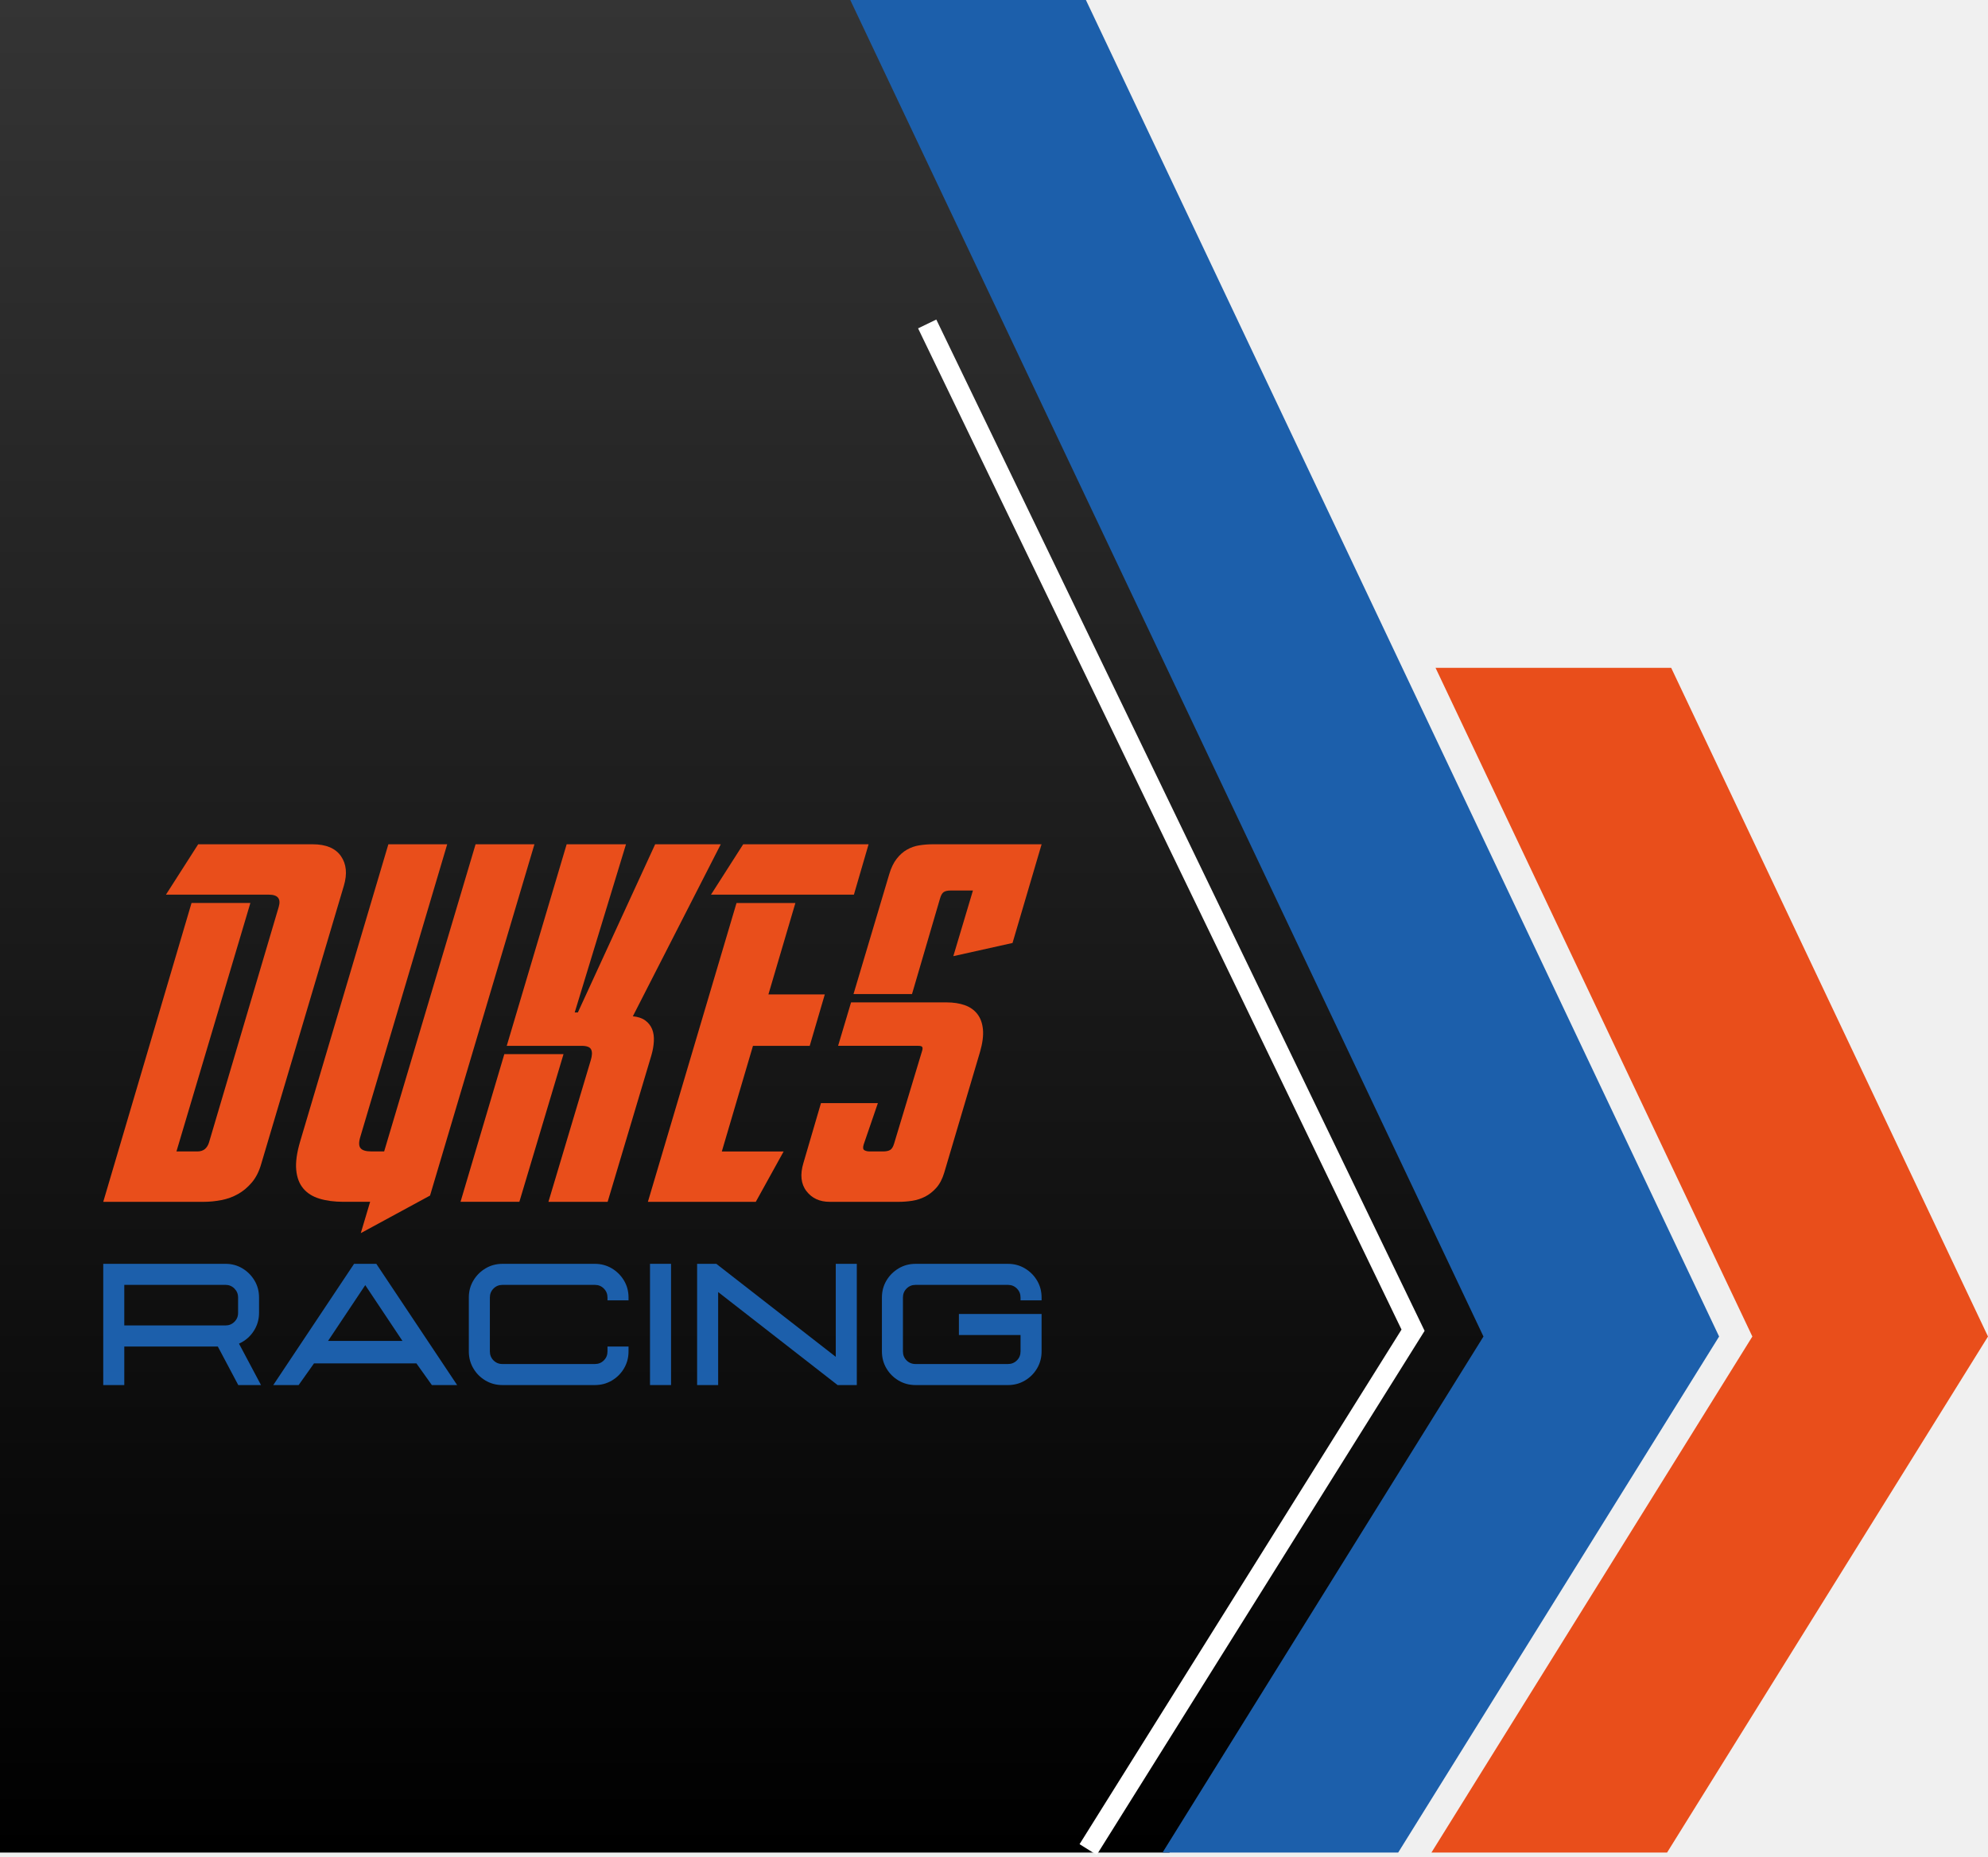
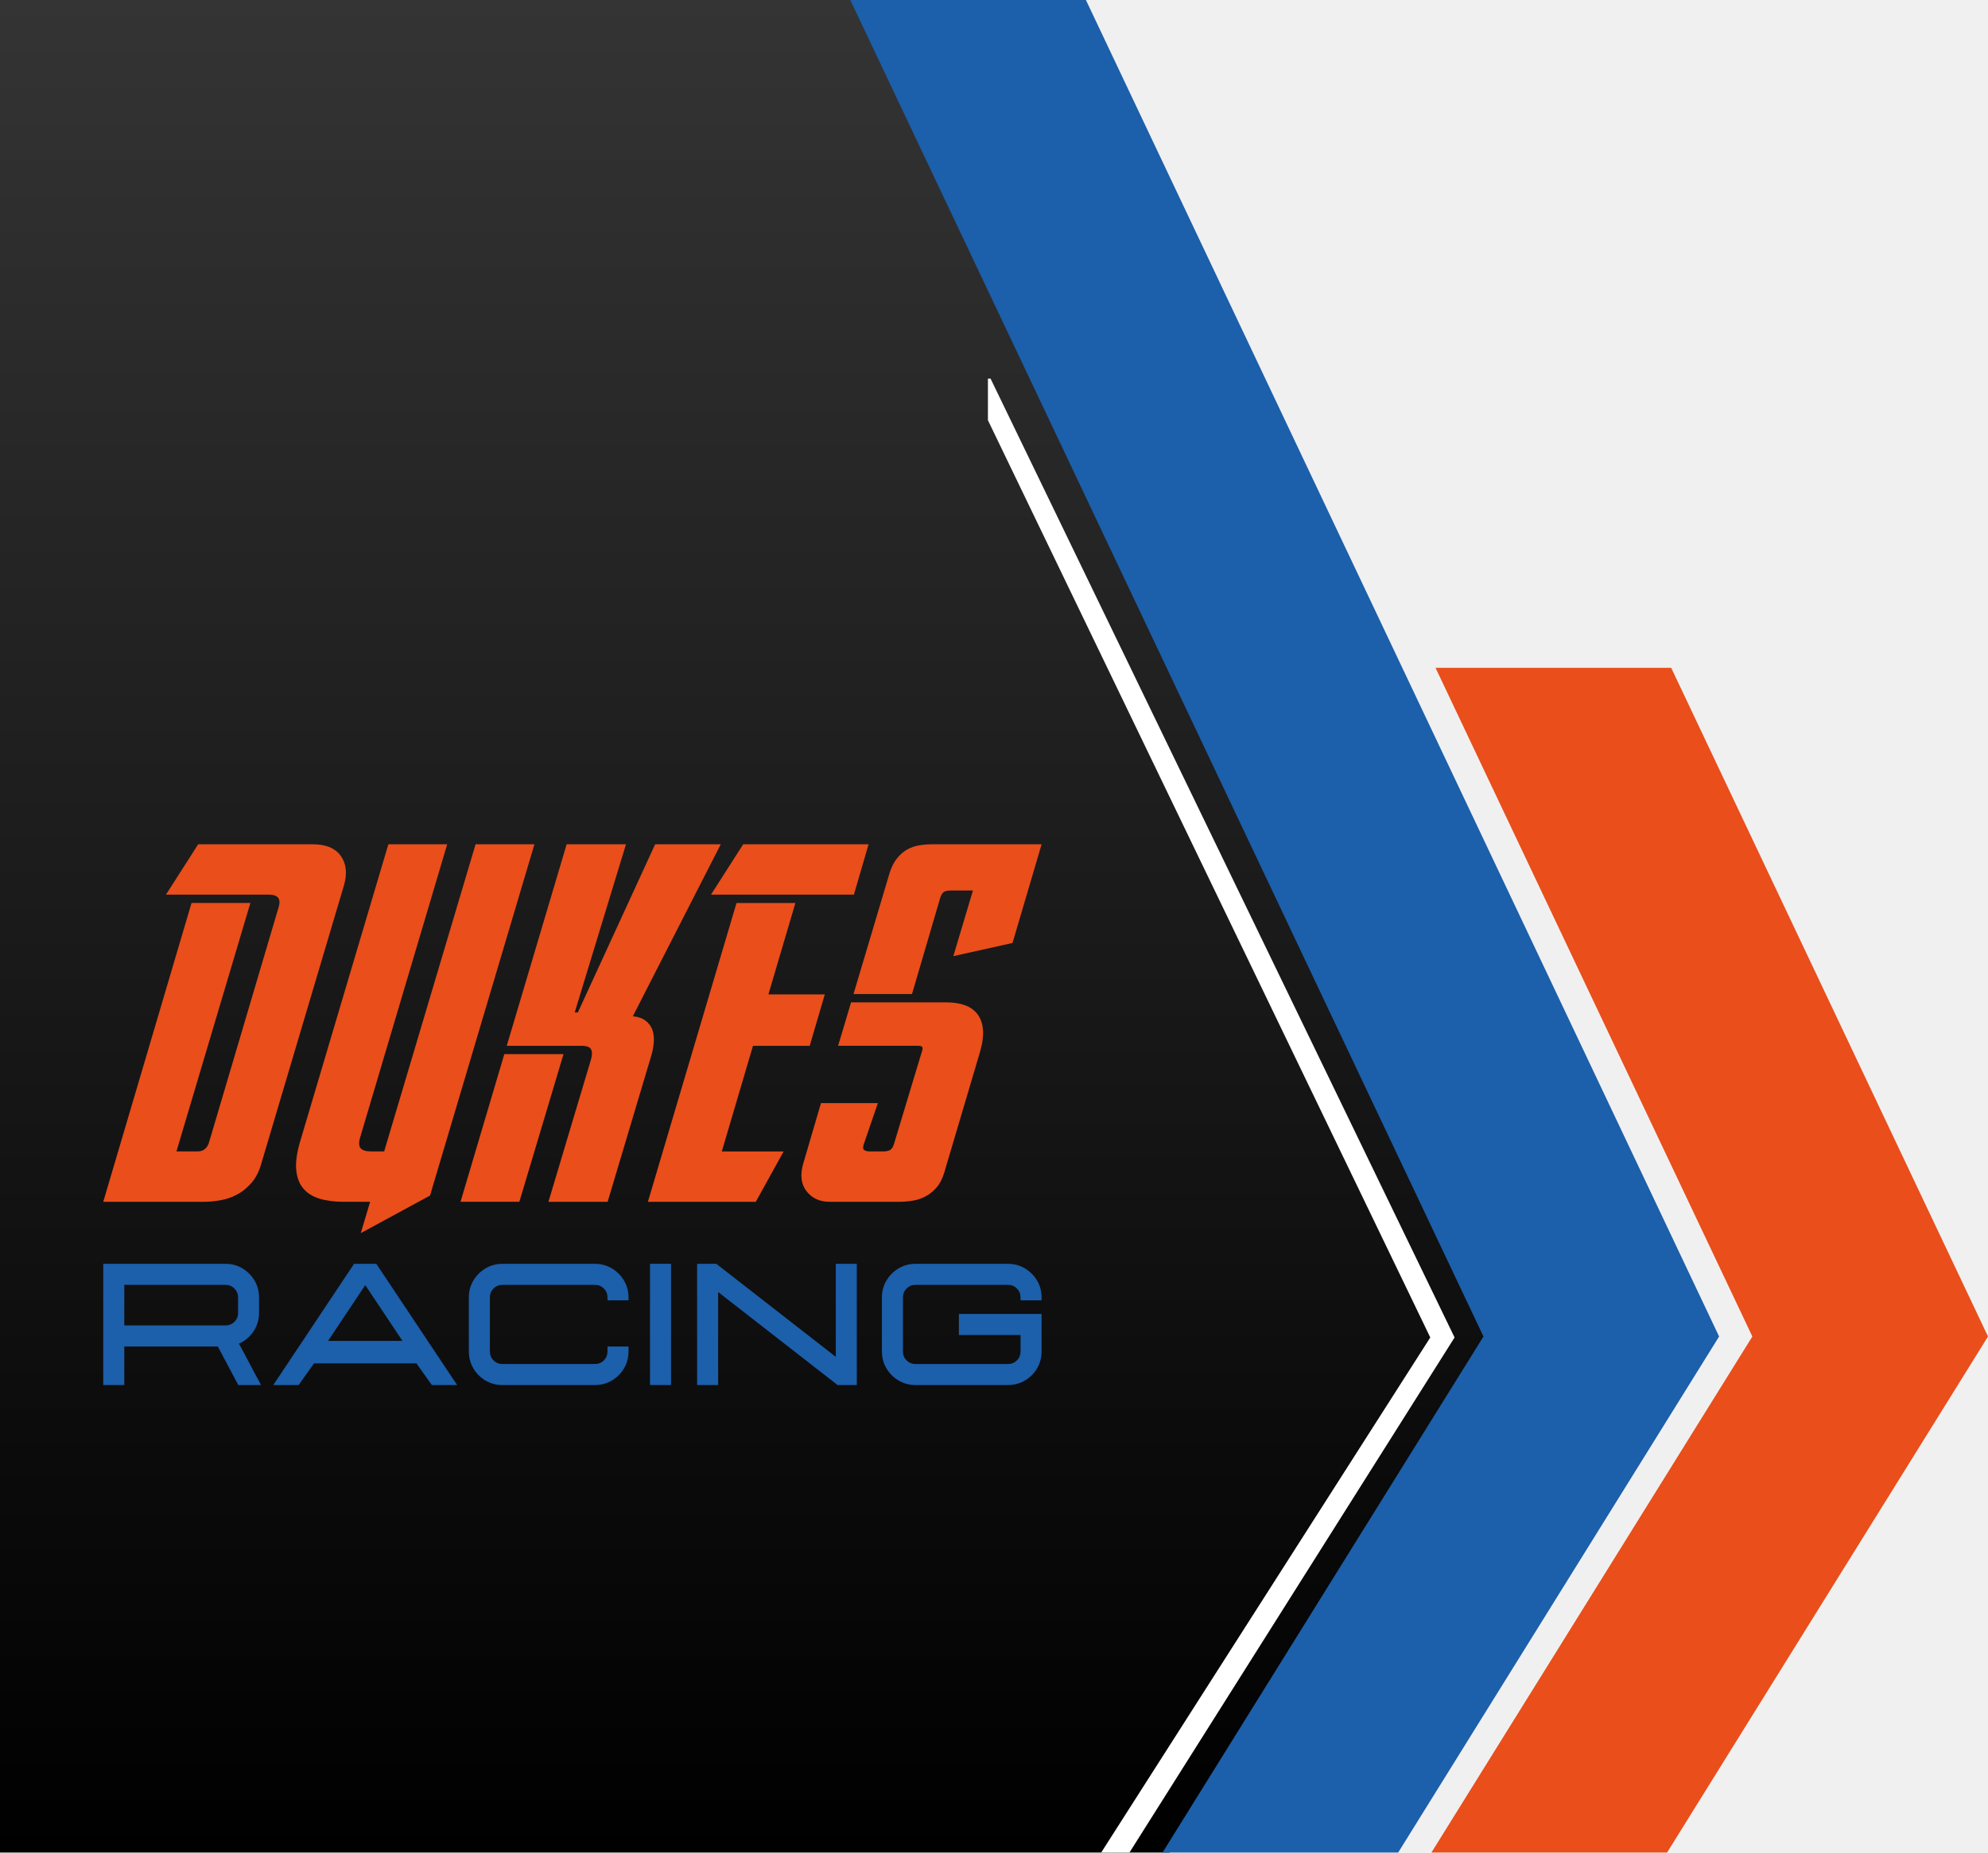
- <svg xmlns="http://www.w3.org/2000/svg" width="982" height="917" viewBox="0 0 982 917" fill="none">
+ <svg xmlns="http://www.w3.org/2000/svg" width="982" height="915" viewBox="0 0 982 915" fill="none">
  <g clip-path="url(#clip0_0_1)">
    <path d="M738 660.116L577.683 915H-1V0H421.698L738 660.116Z" fill="url(#paint0_linear_0_1)" />
    <path d="M111.383 654.651C113.109 654.651 114.578 654.057 115.789 652.857C117 651.657 117.606 650.199 117.606 648.472V640.825C117.606 639.098 117 637.629 115.789 636.418C114.578 635.207 113.109 634.602 111.383 634.602H61.395V654.651H111.383ZM128.931 684.097H117.696L107.593 665.057H61.395V684.097H51V624.207H111.383C114.444 624.207 117.225 624.959 119.736 626.461C122.237 627.964 124.244 629.971 125.724 632.471C127.216 634.972 127.956 637.764 127.956 640.825V648.472C127.956 651.758 127.059 654.763 125.276 657.488C123.493 660.224 121.082 662.265 118.054 663.633L128.931 684.097Z" fill="#1C5FAB" />
    <path d="M180.422 634.736L198.8 662.298H162.044L180.422 634.736ZM174.905 624.207L134.986 684.097H147.511L155.114 673.377H205.685L213.321 684.097H225.813L185.883 624.207H174.905Z" fill="#1C5FAB" />
    <path d="M293.854 684.097H248.205C245.144 684.097 242.352 683.356 239.829 681.865C237.306 680.374 235.299 678.378 233.819 675.855C232.327 673.332 231.587 670.54 231.587 667.479V640.836C231.587 637.775 232.327 634.994 233.819 632.483C235.31 629.971 237.317 627.975 239.829 626.472C242.341 624.97 245.144 624.218 248.205 624.218H293.854C296.915 624.218 299.707 624.97 302.23 626.472C304.742 627.975 306.749 629.982 308.24 632.483C309.732 634.983 310.472 637.775 310.472 640.836V642.26H300.077V640.836C300.077 639.109 299.483 637.641 298.283 636.43C297.083 635.219 295.614 634.613 293.854 634.613H248.205C246.456 634.613 244.976 635.219 243.776 636.43C242.576 637.641 241.982 639.109 241.982 640.836V667.479C241.982 669.228 242.576 670.708 243.776 671.908C244.976 673.108 246.445 673.702 248.205 673.702H293.854C295.603 673.702 297.083 673.108 298.283 671.908C299.483 670.708 300.077 669.239 300.077 667.479V665.057H310.472V667.479C310.472 670.54 309.732 673.332 308.24 675.855C306.749 678.378 304.742 680.385 302.23 681.865C299.707 683.356 296.915 684.097 293.854 684.097Z" fill="#1C5FAB" />
    <path d="M331.474 624.207H321.079V684.097H331.474V624.207Z" fill="#1C5FAB" />
    <path d="M412.836 624.207V670.147L353.822 624.207H344.347V684.097H354.741V638.156L413.745 684.097H423.231V624.207H412.836Z" fill="#1C5FAB" />
    <path d="M497.899 684.097H452.25C449.189 684.097 446.397 683.356 443.874 681.865C441.362 680.374 439.355 678.378 437.864 675.855C436.373 673.332 435.633 670.54 435.633 667.479V640.836C435.633 637.775 436.373 634.994 437.864 632.483C439.355 629.971 441.362 627.975 443.874 626.472C446.397 624.97 449.189 624.218 452.25 624.218H497.899C500.96 624.218 503.752 624.97 506.264 626.472C508.787 627.975 510.794 629.982 512.274 632.483C513.766 634.983 514.506 637.775 514.506 640.836V642.26H504.111V640.836C504.111 639.109 503.517 637.641 502.317 636.43C501.117 635.219 499.648 634.613 497.888 634.613H452.239C450.49 634.613 449.01 635.219 447.81 636.43C446.61 637.641 446.016 639.109 446.016 640.836V667.479C446.016 669.228 446.61 670.708 447.81 671.908C449.01 673.108 450.479 673.702 452.239 673.702H497.888C499.637 673.702 501.117 673.108 502.317 671.908C503.517 670.708 504.111 669.239 504.111 667.479V659.372H473.668V648.977H514.506V667.479C514.506 670.54 513.766 673.332 512.274 675.855C510.783 678.378 508.776 680.385 506.264 681.865C503.752 683.356 500.96 684.097 497.899 684.097Z" fill="#1C5FAB" />
    <path d="M137.689 447.892C138.844 443.889 137.229 441.882 132.845 441.882H81.971L97.893 417H154.475C161.046 417 165.688 418.951 168.401 422.831C171.115 426.722 171.597 431.577 169.87 437.419L129.032 574.881C127.989 578.548 126.464 581.575 124.446 583.975C122.428 586.374 120.151 588.292 117.606 589.727C115.072 591.162 112.336 592.16 109.387 592.732C106.449 593.304 103.477 593.596 100.472 593.596H51L94.608 445.997H123.672L87.162 568.702H97.546C100.427 568.702 102.334 567.211 103.253 564.24L137.689 447.892Z" fill="#E94E1B" />
    <path d="M220.901 417L177.989 561.492C177.181 564.127 177.215 565.989 178.078 567.065C178.942 568.153 180.702 568.691 183.36 568.691H189.762L234.918 417H263.993L212.424 590.501L178.213 609.058L182.833 593.584H169.68C165.183 593.584 161.225 593.068 157.827 592.037C154.419 591.005 151.739 589.323 149.788 586.98C147.825 584.636 146.67 581.575 146.323 577.796C145.975 574.017 146.614 569.386 148.229 563.892L191.837 417H220.901Z" fill="#E94E1B" />
    <path d="M279.905 417H309.216L283.885 500.056H285.444L323.625 417H356.031L312.602 501.951C315.136 502.186 317.188 502.87 318.747 504.014C320.294 505.158 321.427 506.593 322.122 508.308C322.817 510.024 323.098 511.998 322.986 514.229C322.874 516.46 322.47 518.782 321.775 521.181L300.145 593.607H270.901L291.836 523.592C292.531 521.304 292.587 519.555 292.004 518.355C291.421 517.156 289.873 516.55 287.339 516.55H250.313L279.905 417ZM256.548 593.584H227.483L249.114 520.654H278.357L256.548 593.584Z" fill="#E94E1B" />
    <path d="M421.605 490.962L439.254 431.756C440.174 428.662 441.385 426.15 442.887 424.21C444.39 422.27 446.083 420.745 447.989 419.658C449.896 418.57 451.936 417.852 454.134 417.516C456.321 417.168 458.519 417 460.705 417H514.517L500.153 465.743L470.909 472.258L480.597 439.83H469.698C468.083 439.83 466.895 440.088 466.155 440.604C465.403 441.119 464.798 442.173 464.338 443.777L450.501 490.973H421.605V490.962ZM467.635 495.088C470.976 495.088 473.948 495.548 476.549 496.456C479.14 497.376 481.214 498.833 482.773 500.829C484.331 502.836 485.251 505.382 485.542 508.465C485.823 511.549 485.34 515.272 484.073 519.623L466.424 579.175C465.493 582.27 464.204 584.748 462.533 586.643C460.851 588.527 459.012 589.985 456.994 591.016C454.975 592.048 452.845 592.732 450.591 593.08C448.337 593.427 446.117 593.596 443.93 593.596H409.842C404.886 593.596 401.04 591.824 398.338 588.28C395.624 584.737 395.142 580.095 396.869 574.376L405.525 544.852H433.637L426.628 565.271C426.169 566.762 426.281 567.704 426.976 568.097C427.671 568.501 428.535 568.702 429.566 568.702H436.137C437.752 568.702 438.963 568.444 439.77 567.929C440.578 567.413 441.217 566.359 441.676 564.755L455.513 518.939C455.738 518.255 455.771 517.683 455.603 517.223C455.435 516.763 454.762 516.539 453.618 516.539H413.991L420.394 495.088H467.635Z" fill="#E94E1B" />
    <path d="M363.812 446.008L320.036 593.596H373.332L387.091 568.714H356.558L371.942 516.55H399.975L407.42 491.152H379.567L392.888 446.02H363.812V446.008ZM367.109 417L351.198 441.882H421.795L429.05 417H367.109Z" fill="#E94E1B" />
  </g>
  <g clip-path="url(#clip1_0_1)">
    <path d="M849.177 660.116L690.645 915H574.247L732.778 660.116L420 0H536.399L849.177 660.116Z" fill="#1C5FAB" />
    <path d="M982 660.116L823.469 915H707.07L865.601 660.116L709.108 329.849H825.507L982 660.116Z" fill="#E94E1B" />
+     <g clip-path="url(#clip2_0_1)">
+       <path d="M718.507 660.601L555.007 919.601H541.007L706.507 660.601L468.007 166.101L477.007 161.601L718.507 660.601Z" fill="white" />
+     </g>
  </g>
-   <path d="M537.5 913.5L698 657L458 160" stroke="white" stroke-width="10" />
  <defs>
    <linearGradient id="paint0_linear_0_1" x1="368.5" y1="0" x2="368.5" y2="915" gradientUnits="userSpaceOnUse">
      <stop stop-color="#343434" />
      <stop offset="1" />
    </linearGradient>
    <clipPath id="clip0_0_1">
      <rect width="739" height="915" fill="white" transform="translate(-1)" />
    </clipPath>
    <clipPath id="clip1_0_1">
      <rect width="562" height="915" fill="white" transform="translate(420)" />
    </clipPath>
+     <clipPath id="clip2_0_1">
+       <rect width="231.177" height="732.601" fill="white" transform="translate(488 187)" />
+     </clipPath>
  </defs>
</svg>
